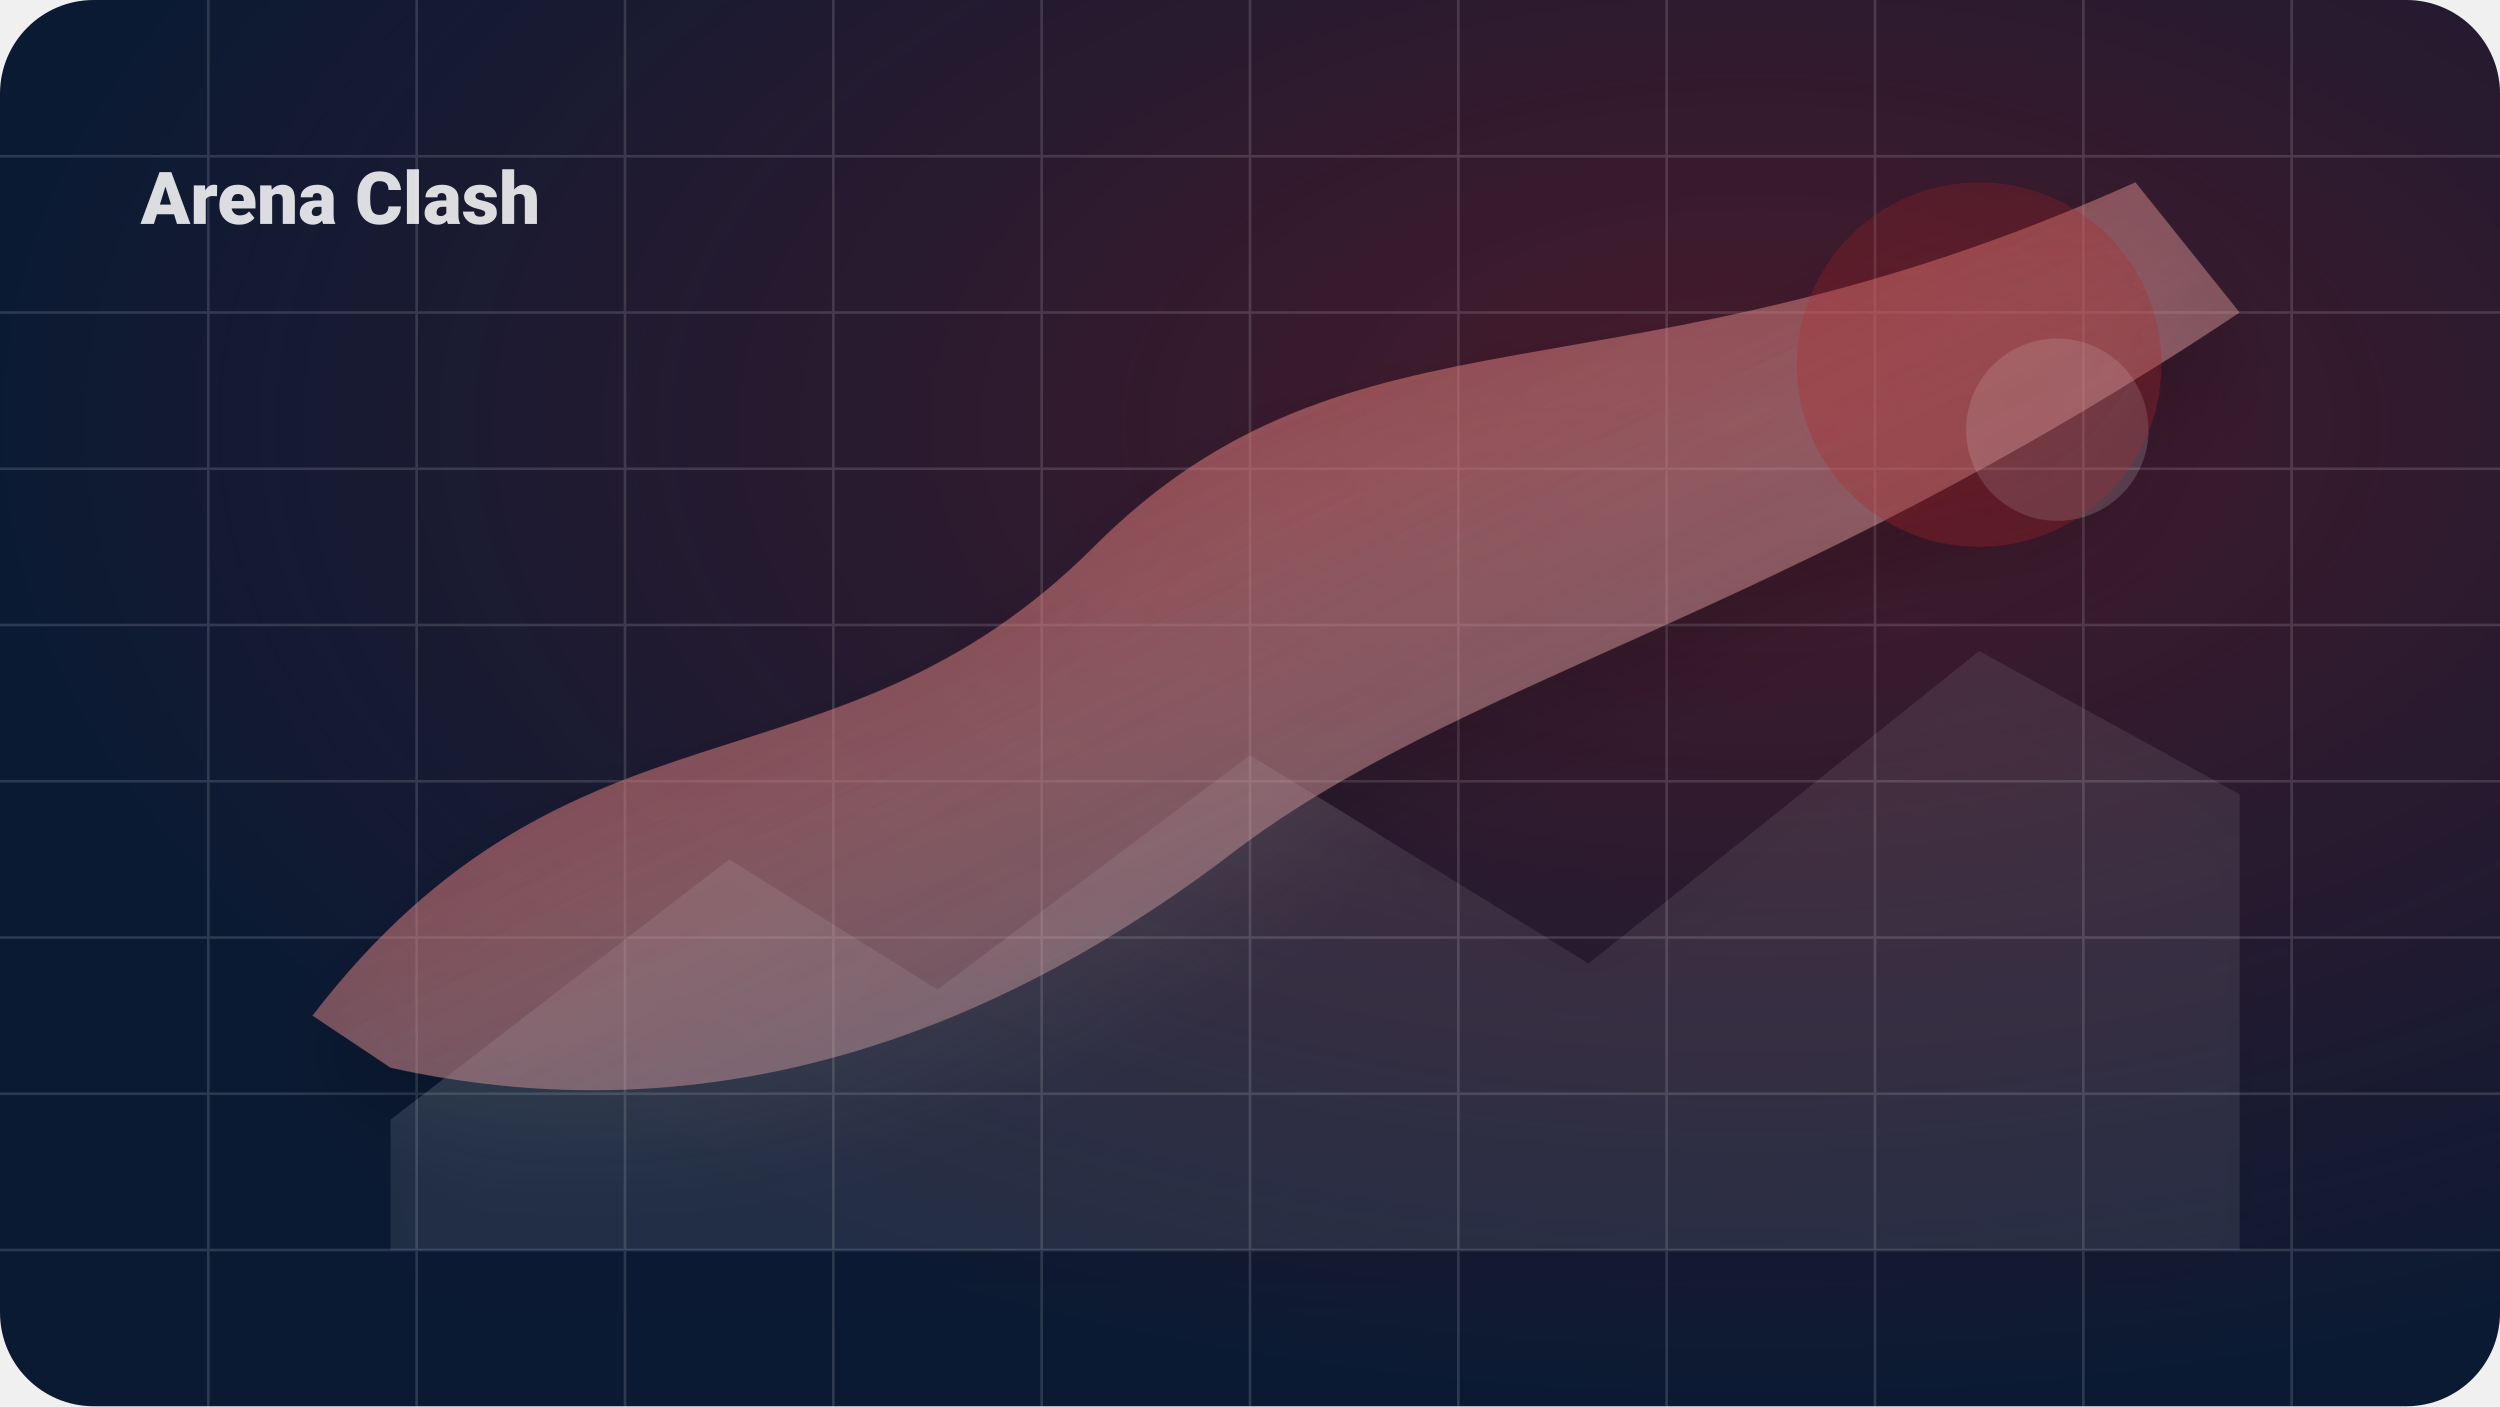
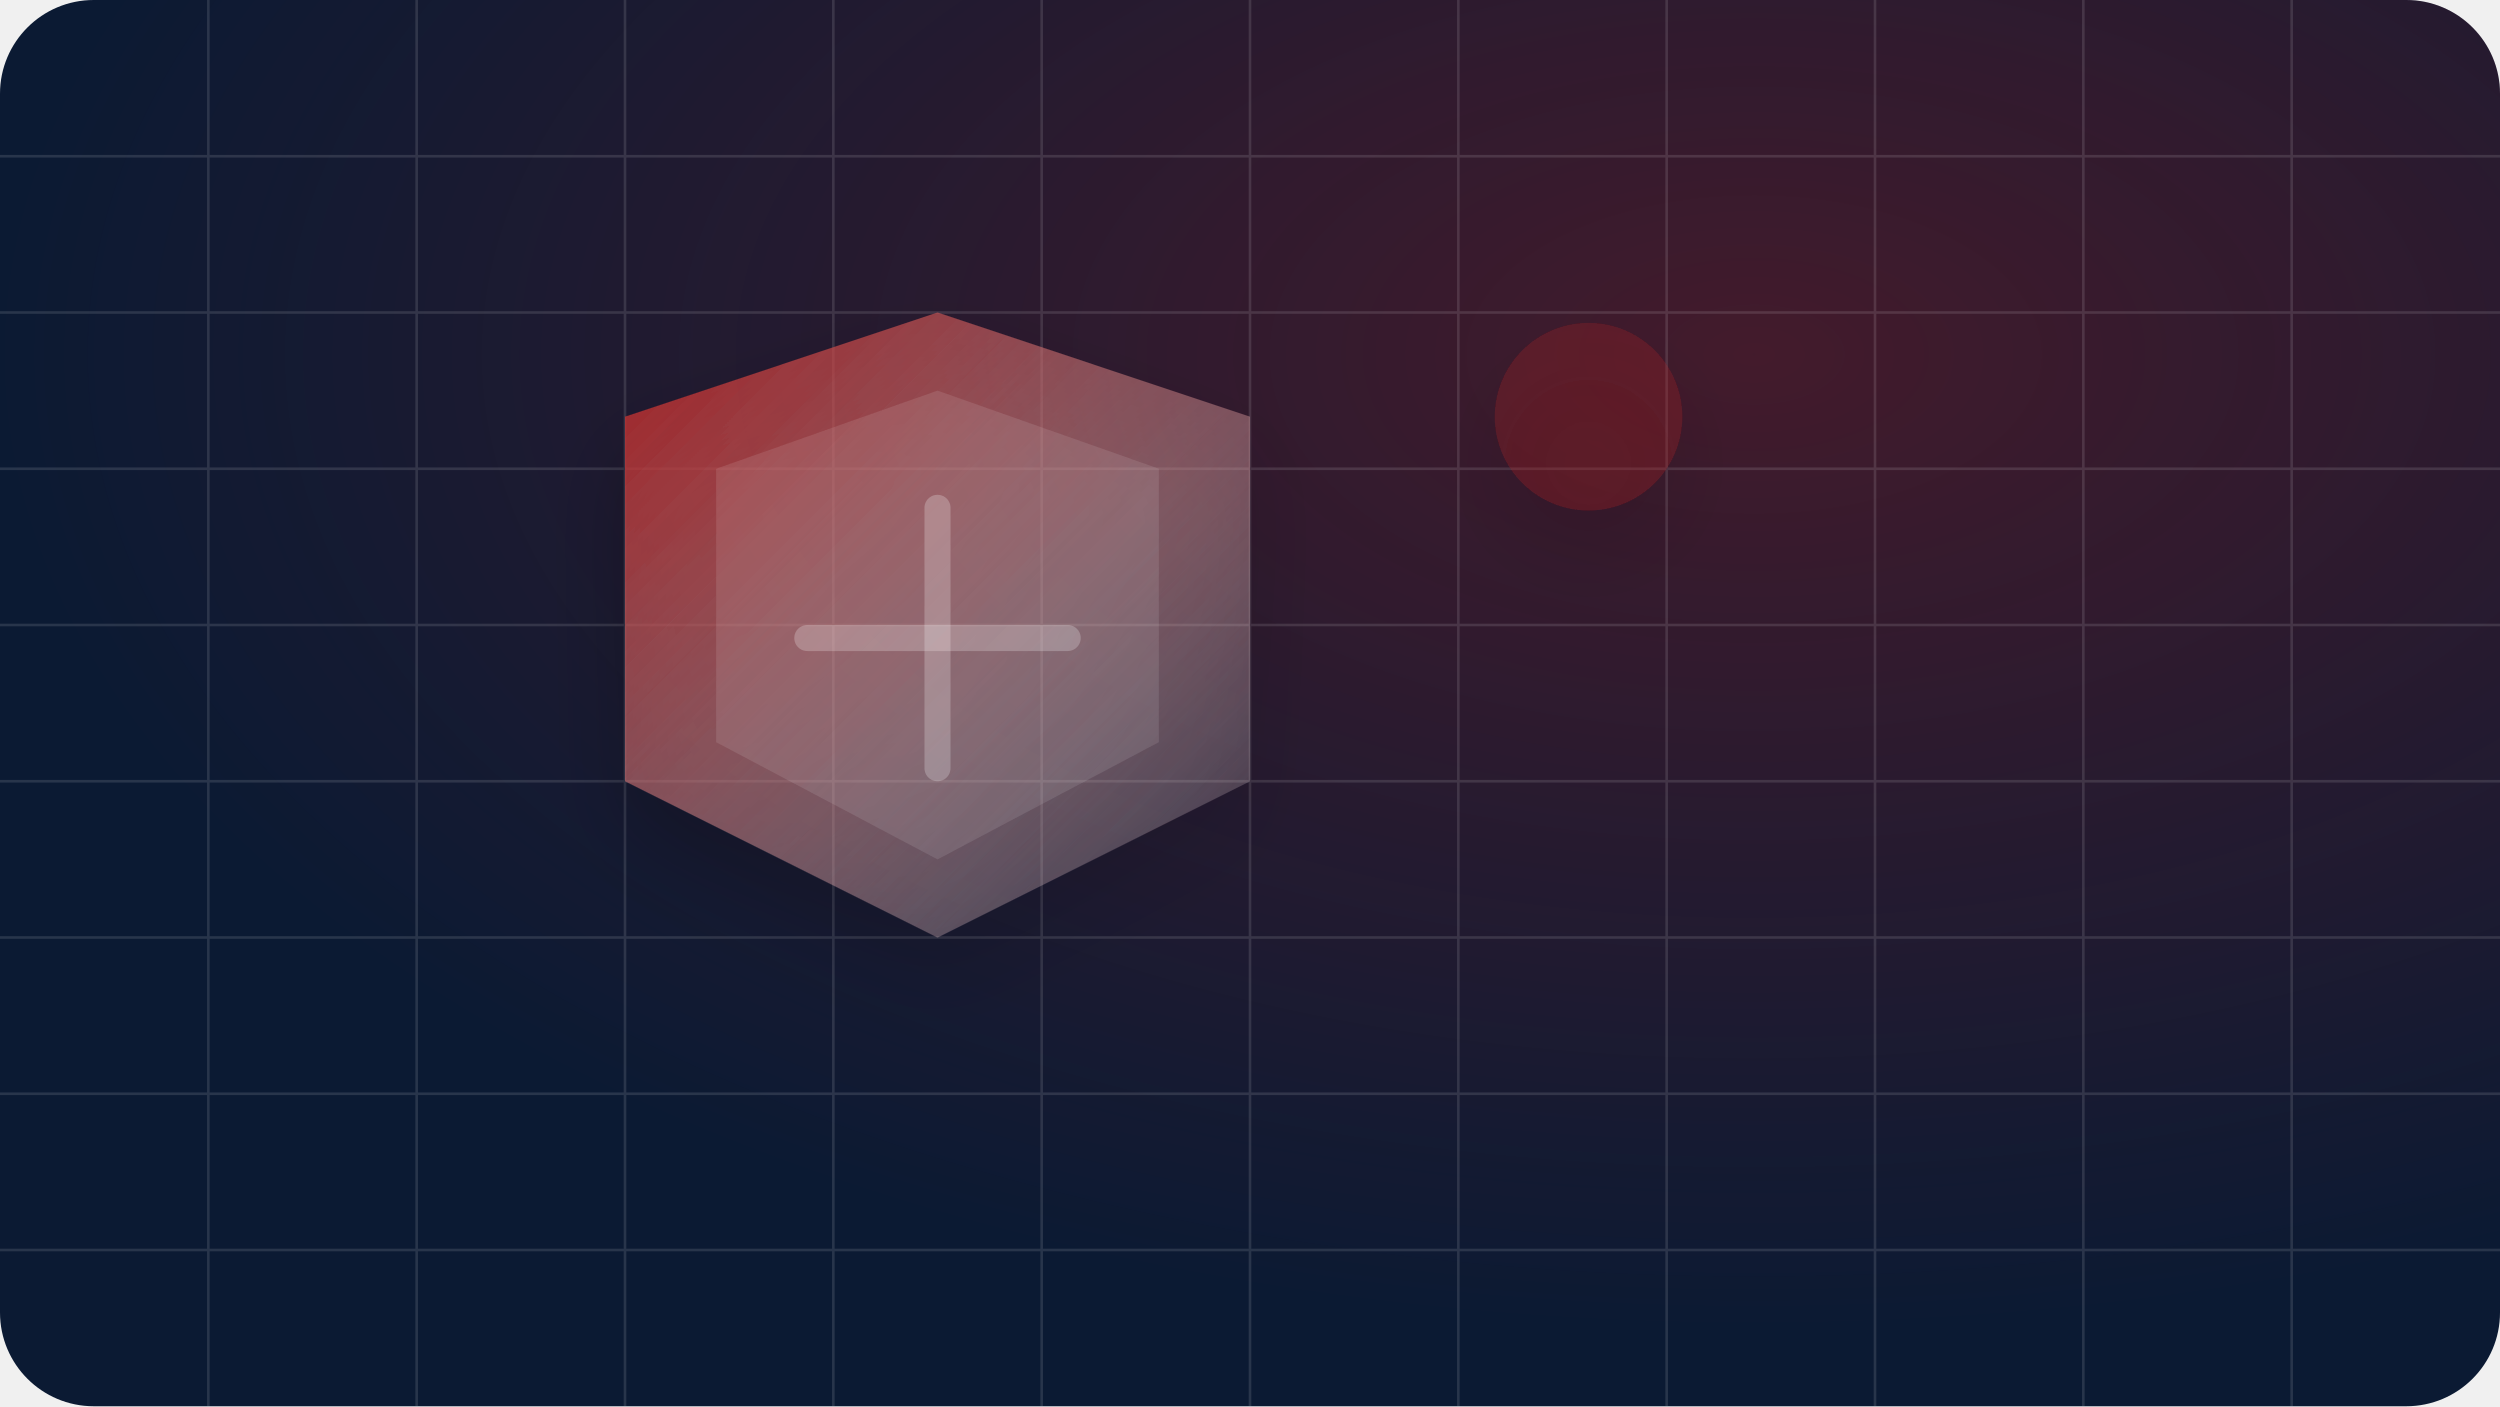
- <svg xmlns="http://www.w3.org/2000/svg" width="960" height="540" viewBox="0 0 960 540" role="img" aria-label="Arena Clash">
+ <svg xmlns="http://www.w3.org/2000/svg" width="960" height="540" viewBox="0 0 960 540" role="img" aria-label="clash thumbnail">
  <defs>
    <linearGradient id="g" x1="0" x2="1" y1="0" y2="1">
      <stop offset="0" stop-color="#b91c1c" stop-opacity="0.95" />
-       <stop offset="1" stop-color="#ffffff" stop-opacity="0.12" />
+       <stop offset="1" stop-color="#ffffff" stop-opacity="0.10" />
    </linearGradient>
-     <radialGradient id="r" cx="70%" cy="30%" r="70%">
-       <stop offset="0" stop-color="#b91c1c" stop-opacity="0.35" />
+     <radialGradient id="r" cx="70%" cy="25%" r="70%">
+       <stop offset="0" stop-color="#b91c1c" stop-opacity="0.32" />
      <stop offset="1" stop-color="#b91c1c" stop-opacity="0" />
    </radialGradient>
    <filter id="s" x="-20%" y="-20%" width="140%" height="140%">
      <feDropShadow dx="0" dy="18" stdDeviation="16" flood-color="#000" flood-opacity="0.35" />
    </filter>
  </defs>
  <rect width="960" height="540" rx="36" fill="#0b1a33" />
  <rect width="960" height="540" rx="36" fill="url(#r)" />
-   <g opacity="0.14" stroke="#ffffff">
+   <g opacity="0.12" stroke="#ffffff">
    <path d="M0 60 H960" />
    <path d="M0 120 H960" />
    <path d="M0 180 H960" />
    <path d="M0 240 H960" />
    <path d="M0 300 H960" />
    <path d="M0 360 H960" />
    <path d="M0 420 H960" />
    <path d="M0 480 H960" />
    <path d="M80 0 V540" />
    <path d="M160 0 V540" />
    <path d="M240 0 V540" />
    <path d="M320 0 V540" />
    <path d="M400 0 V540" />
    <path d="M480 0 V540" />
    <path d="M560 0 V540" />
    <path d="M640 0 V540" />
    <path d="M720 0 V540" />
    <path d="M800 0 V540" />
    <path d="M880 0 V540" />
  </g>
  <g filter="url(#s)">
-     <path d="M120 390 C220 260, 320 310, 420 210 C520 110, 620 160, 820 70 L860 120 C680 240, 560 260, 470 330 C350 420, 240 430, 150 410 Z" fill="url(#g)" opacity="0.9" />
-     <circle cx="760" cy="140" r="70" fill="#b91c1c" opacity="0.22" />
-     <circle cx="790" cy="165" r="35" fill="#ffffff" opacity="0.12" />
-     <path d="M150 430 L280 330 L360 380 L480 290 L610 370 L760 250 L860 305 L860 480 L150 480 Z" fill="#ffffff" opacity="0.08" />
+     <path d="M360 120 L480 160 L480 300 L360 360 L240 300 L240 160 Z" fill="url(#g)" opacity="0.9" />
+     <path d="M360 150 L445 180 L445 285 L360 330 L275 285 L275 180 Z" fill="#ffffff" opacity="0.10" />
+     <path d="M310 245 L410 245" stroke="#ffffff" stroke-width="10" opacity="0.22" stroke-linecap="round" />
+     <path d="M360 195 L360 295" stroke="#ffffff" stroke-width="10" opacity="0.22" stroke-linecap="round" />
+     <circle cx="610" cy="160" r="36" fill="#b91c1c" opacity="0.25" />
  </g>
-   <text x="54" y="86" font-family="system-ui, -apple-system, Segoe UI, Roboto, Arial" font-weight="900" font-size="28" fill="#ffffff" opacity="0.85">Arena Clash</text>
</svg>
